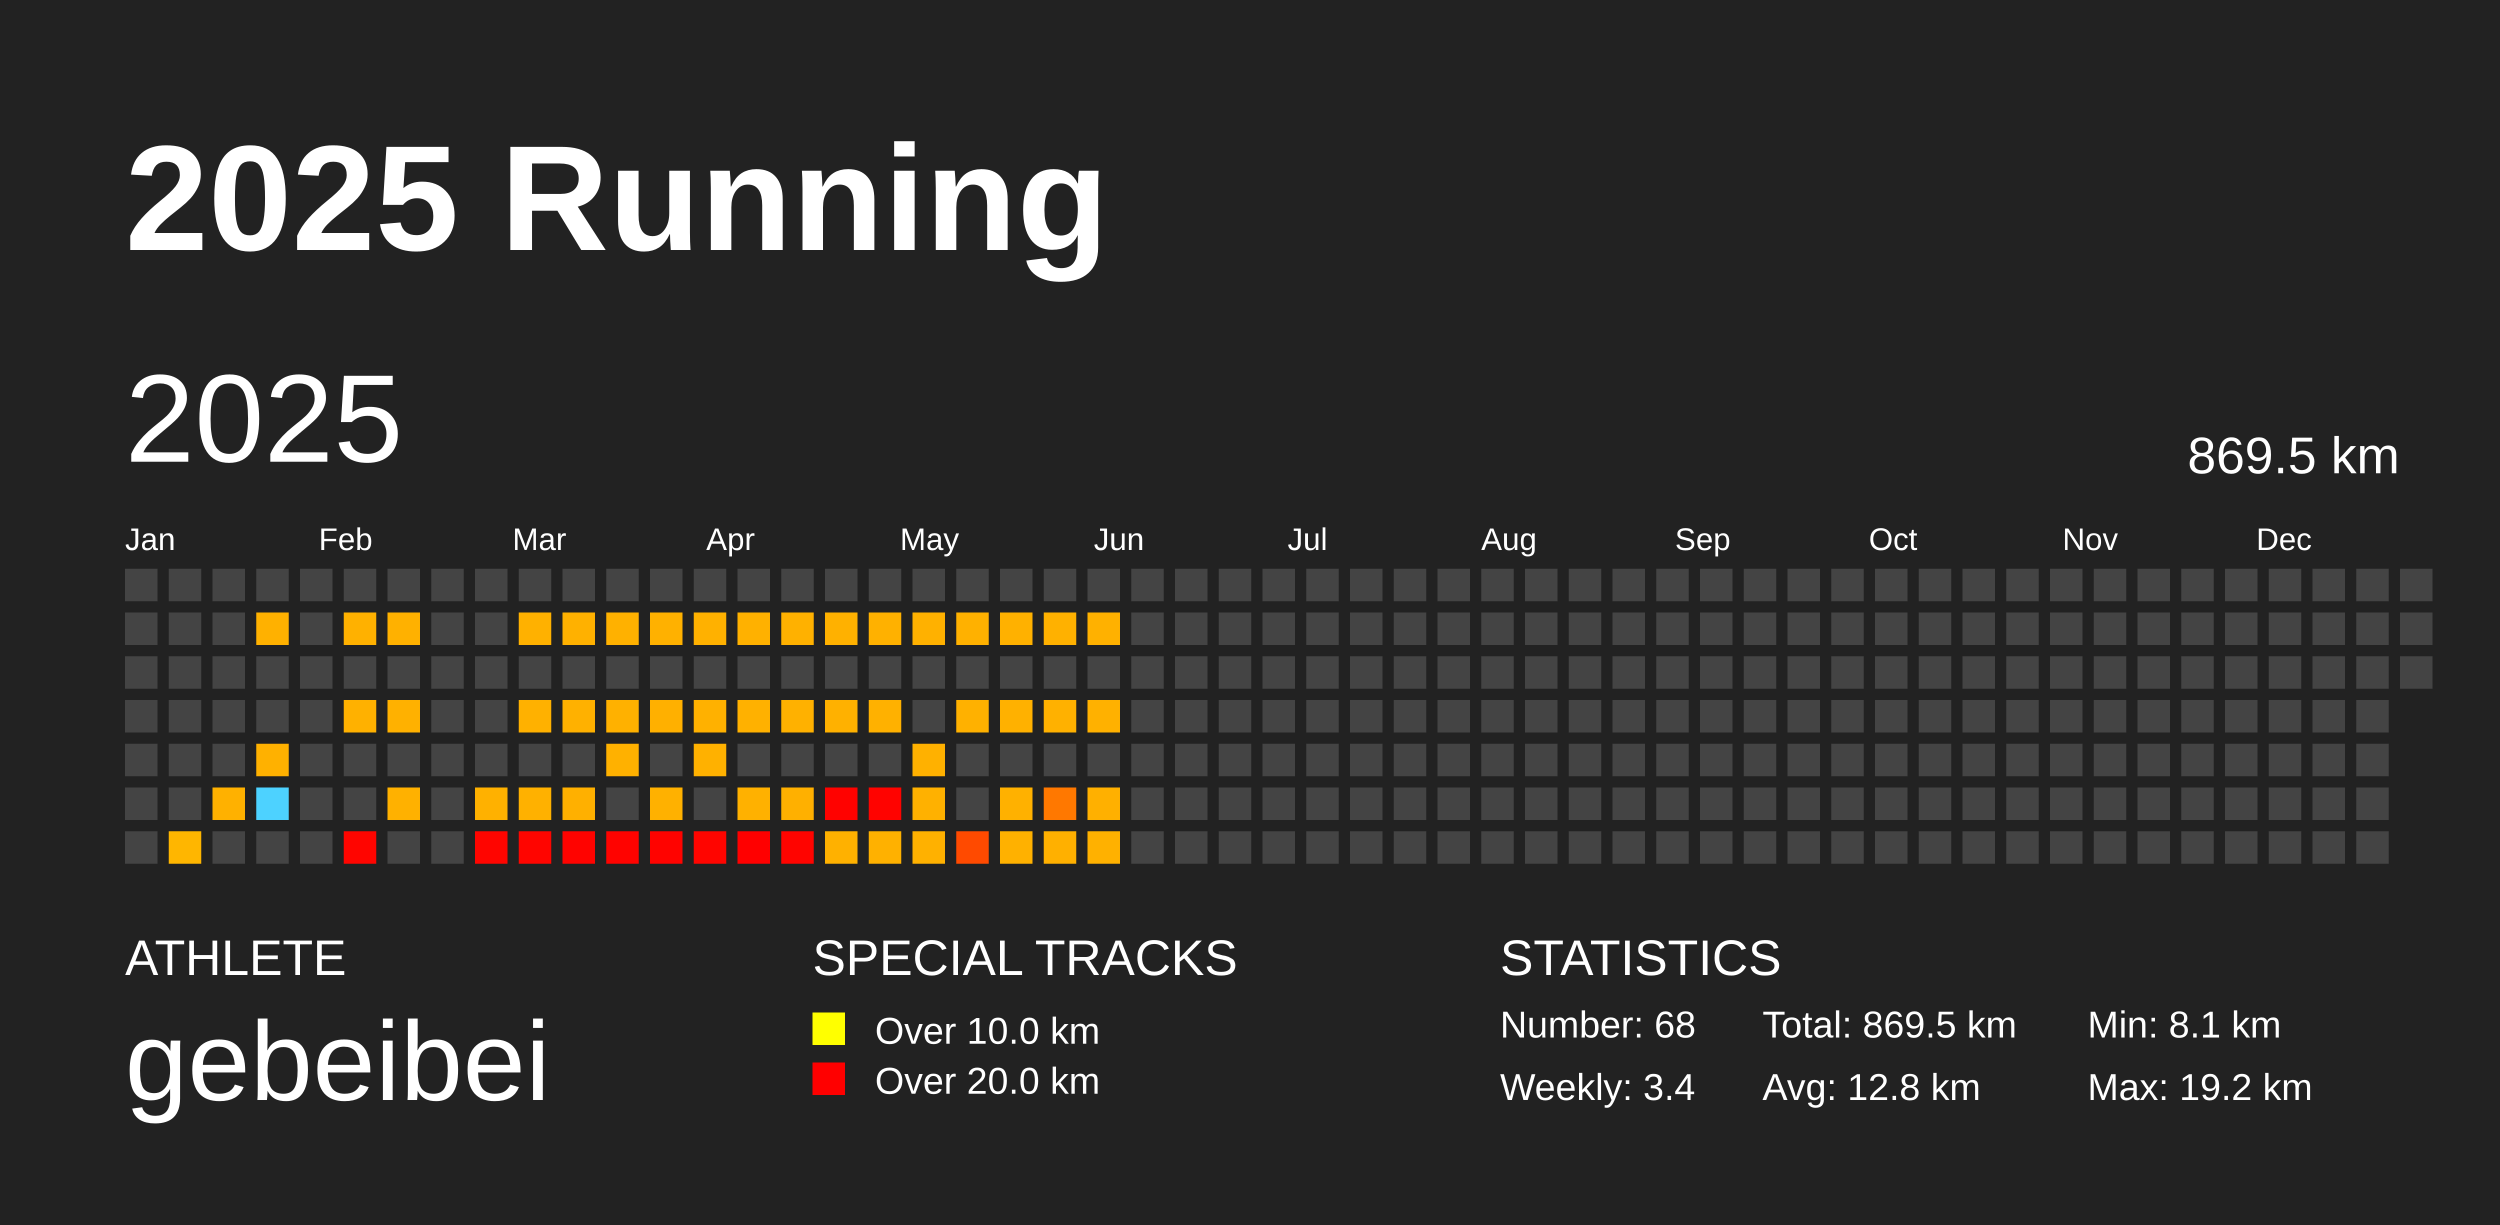
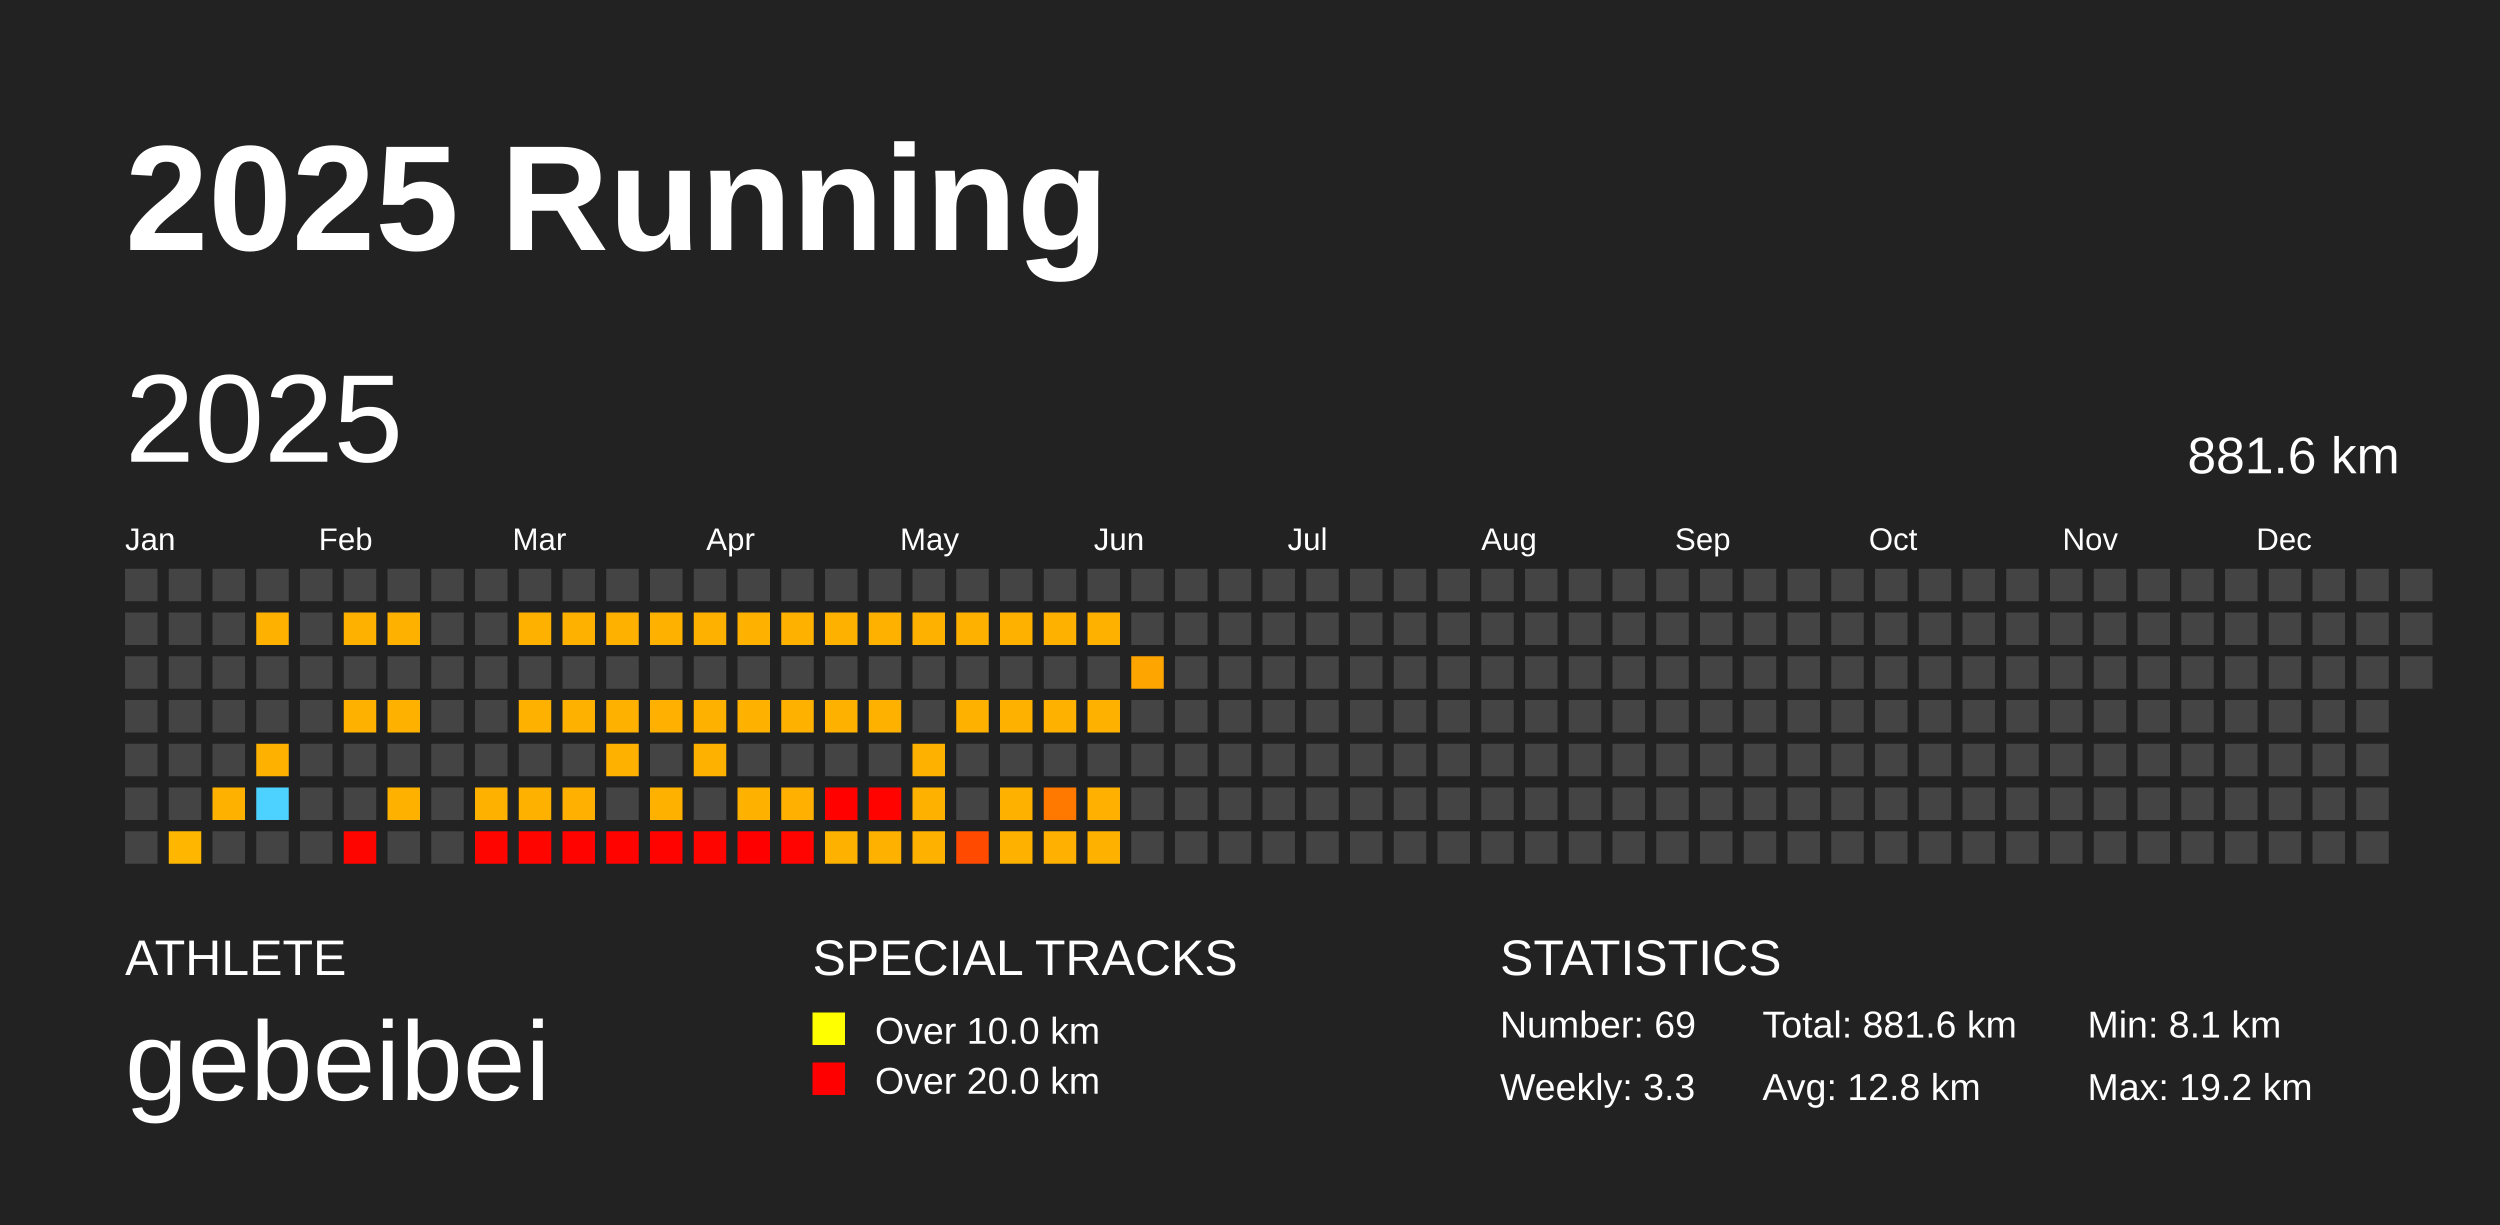
<svg xmlns="http://www.w3.org/2000/svg" baseProfile="full" height="98mm" version="1.1" viewBox="0,0,200,98" width="200mm">
  <defs />
  <rect fill="#222222" height="98" width="200" x="0" y="0" />
  <text fill="#FFFFFF" style="font-size:12px; font-family:Arial; font-weight:bold;" x="10" y="20">2025 Running</text>
  <text fill="#FFFFFF" style="font-size:4px; font-family:Arial" x="10" y="78">ATHLETE</text>
  <text fill="#FFFFFF" style="font-size:9px; font-family:Arial" x="10" y="88">gebeibei</text>
  <text fill="#FFFFFF" style="font-size:4px; font-family:Arial" x="65" y="78">SPECIAL TRACKS</text>
  <rect fill="yellow" height="2.6" width="2.6" x="65" y="81" />
  <text fill="#FFFFFF" style="font-size:3px; font-family:Arial" x="70" y="83.5">Over 10.0 km</text>
  <rect fill="red" height="2.6" width="2.6" x="65" y="85" />
  <text fill="#FFFFFF" style="font-size:3px; font-family:Arial" x="70" y="87.5">Over 20.0 km</text>
  <text fill="#FFFFFF" style="font-size:4px; font-family:Arial" x="120" y="78">STATISTICS</text>
-   <text fill="#FFFFFF" style="font-size:3px; font-family:Arial" x="120" y="83">Number: 68</text>
-   <text fill="#FFFFFF" style="font-size:3px; font-family:Arial" x="120" y="88">Weekly: 3.4</text>
-   <text fill="#FFFFFF" style="font-size:3px; font-family:Arial" x="141" y="83">Total: 869.5 km</text>
+   <text fill="#FFFFFF" style="font-size:3px; font-family:Arial" x="120" y="83">Number: 69</text>
+   <text fill="#FFFFFF" style="font-size:3px; font-family:Arial" x="120" y="88">Weekly: 3.3</text>
+   <text fill="#FFFFFF" style="font-size:3px; font-family:Arial" x="141" y="83">Total: 881.6 km</text>
  <text fill="#FFFFFF" style="font-size:3px; font-family:Arial" x="141" y="88">Avg: 12.8 km</text>
  <text fill="#FFFFFF" style="font-size:3px; font-family:Arial" x="167" y="83">Min: 8.1 km</text>
  <text fill="#FFFFFF" style="font-size:3px; font-family:Arial" x="167" y="88">Max: 19.2 km</text>
  <text dominant-baseline="hanging" fill="#FFFFFF" style="font-size:10.0px; font-family:Arial;" x="10" y="30">2025</text>
-   <text dominant-baseline="hanging" fill="#FFFFFF" style="font-size:4.125px; font-family:Arial;" x="175" y="35">869.5 km</text>
+   <text dominant-baseline="hanging" fill="#FFFFFF" style="font-size:4.125px; font-family:Arial;" x="175" y="35">881.6 km</text>
  <text fill="#FFFFFF" style="font-size:2.5px; font-family:Arial" x="10.0" y="44">Jan</text>
  <text fill="#FFFFFF" style="font-size:2.5px; font-family:Arial" x="25.5" y="44">Feb</text>
  <text fill="#FFFFFF" style="font-size:2.5px; font-family:Arial" x="41.0" y="44">Mar</text>
  <text fill="#FFFFFF" style="font-size:2.5px; font-family:Arial" x="56.5" y="44">Apr</text>
  <text fill="#FFFFFF" style="font-size:2.5px; font-family:Arial" x="72.0" y="44">May</text>
  <text fill="#FFFFFF" style="font-size:2.5px; font-family:Arial" x="87.5" y="44">Jun</text>
  <text fill="#FFFFFF" style="font-size:2.5px; font-family:Arial" x="103.0" y="44">Jul</text>
  <text fill="#FFFFFF" style="font-size:2.5px; font-family:Arial" x="118.5" y="44">Aug</text>
  <text fill="#FFFFFF" style="font-size:2.5px; font-family:Arial" x="134.0" y="44">Sep</text>
  <text fill="#FFFFFF" style="font-size:2.5px; font-family:Arial" x="149.5" y="44">Oct</text>
  <text fill="#FFFFFF" style="font-size:2.5px; font-family:Arial" x="165.0" y="44">Nov</text>
  <text fill="#FFFFFF" style="font-size:2.5px; font-family:Arial" x="180.5" y="44">Dec</text>
  <rect fill="#444444" height="2.6" width="2.6" x="10.0" y="45.5" />
  <rect fill="#444444" height="2.6" width="2.6" x="10.0" y="49.0" />
  <rect fill="#444444" height="2.6" width="2.6" x="10.0" y="52.5" />
  <rect fill="#444444" height="2.6" width="2.6" x="10.0" y="56.0" />
  <rect fill="#444444" height="2.6" width="2.6" x="10.0" y="59.5" />
  <rect fill="#444444" height="2.6" width="2.6" x="10.0" y="63.0" />
  <rect fill="#444444" height="2.6" width="2.6" x="10.0" y="66.5" />
  <rect fill="#444444" height="2.6" width="2.6" x="13.5" y="45.5" />
  <rect fill="#444444" height="2.6" width="2.6" x="13.5" y="49.0" />
  <rect fill="#444444" height="2.6" width="2.6" x="13.5" y="52.5" />
  <rect fill="#444444" height="2.6" width="2.6" x="13.5" y="56.0" />
  <rect fill="#444444" height="2.6" width="2.6" x="13.5" y="59.5" />
  <rect fill="#444444" height="2.6" width="2.6" x="13.5" y="63.0" />
  <rect fill="#ffb600" height="2.6" width="2.6" x="13.5" y="66.5" />
  <rect fill="#444444" height="2.6" width="2.6" x="17.0" y="45.5" />
  <rect fill="#444444" height="2.6" width="2.6" x="17.0" y="49.0" />
  <rect fill="#444444" height="2.6" width="2.6" x="17.0" y="52.5" />
  <rect fill="#444444" height="2.6" width="2.6" x="17.0" y="56.0" />
  <rect fill="#444444" height="2.6" width="2.6" x="17.0" y="59.5" />
  <rect fill="#ffb100" height="2.6" width="2.6" x="17.0" y="63.0" />
  <rect fill="#444444" height="2.6" width="2.6" x="17.0" y="66.5" />
  <rect fill="#444444" height="2.6" width="2.6" x="20.5" y="45.5" />
  <rect fill="#ffb100" height="2.6" width="2.6" x="20.5" y="49.0" />
  <rect fill="#444444" height="2.6" width="2.6" x="20.5" y="52.5" />
  <rect fill="#444444" height="2.6" width="2.6" x="20.5" y="56.0" />
  <rect fill="#ffb100" height="2.6" width="2.6" x="20.5" y="59.5" />
  <rect fill="#4dd2ff" height="2.6" width="2.6" x="20.5" y="63.0" />
  <rect fill="#444444" height="2.6" width="2.6" x="20.5" y="66.5" />
  <rect fill="#444444" height="2.6" width="2.6" x="24.0" y="45.5" />
  <rect fill="#444444" height="2.6" width="2.6" x="24.0" y="49.0" />
  <rect fill="#444444" height="2.6" width="2.6" x="24.0" y="52.5" />
  <rect fill="#444444" height="2.6" width="2.6" x="24.0" y="56.0" />
  <rect fill="#444444" height="2.6" width="2.6" x="24.0" y="59.5" />
  <rect fill="#444444" height="2.6" width="2.6" x="24.0" y="63.0" />
  <rect fill="#444444" height="2.6" width="2.6" x="24.0" y="66.5" />
  <rect fill="#444444" height="2.6" width="2.6" x="27.5" y="45.5" />
  <rect fill="#ffb100" height="2.6" width="2.6" x="27.5" y="49.0" />
  <rect fill="#444444" height="2.6" width="2.6" x="27.5" y="52.5" />
  <rect fill="#ffb100" height="2.6" width="2.6" x="27.5" y="56.0" />
  <rect fill="#444444" height="2.6" width="2.6" x="27.5" y="59.5" />
  <rect fill="#444444" height="2.6" width="2.6" x="27.5" y="63.0" />
  <rect fill="#ff0500" height="2.6" width="2.6" x="27.5" y="66.5" />
  <rect fill="#444444" height="2.6" width="2.6" x="31.0" y="45.5" />
  <rect fill="#ffb100" height="2.6" width="2.6" x="31.0" y="49.0" />
  <rect fill="#444444" height="2.6" width="2.6" x="31.0" y="52.5" />
  <rect fill="#ffb100" height="2.6" width="2.6" x="31.0" y="56.0" />
  <rect fill="#444444" height="2.6" width="2.6" x="31.0" y="59.5" />
  <rect fill="#ffb100" height="2.6" width="2.6" x="31.0" y="63.0" />
  <rect fill="#444444" height="2.6" width="2.6" x="31.0" y="66.5" />
  <rect fill="#444444" height="2.6" width="2.6" x="34.5" y="45.5" />
  <rect fill="#444444" height="2.6" width="2.6" x="34.5" y="49.0" />
  <rect fill="#444444" height="2.6" width="2.6" x="34.5" y="52.5" />
  <rect fill="#444444" height="2.6" width="2.6" x="34.5" y="56.0" />
  <rect fill="#444444" height="2.6" width="2.6" x="34.5" y="59.5" />
  <rect fill="#444444" height="2.6" width="2.6" x="34.5" y="63.0" />
  <rect fill="#444444" height="2.6" width="2.6" x="34.5" y="66.5" />
  <rect fill="#444444" height="2.6" width="2.6" x="38.0" y="45.5" />
  <rect fill="#444444" height="2.6" width="2.6" x="38.0" y="49.0" />
  <rect fill="#444444" height="2.6" width="2.6" x="38.0" y="52.5" />
  <rect fill="#444444" height="2.6" width="2.6" x="38.0" y="56.0" />
  <rect fill="#444444" height="2.6" width="2.6" x="38.0" y="59.5" />
  <rect fill="#ffb100" height="2.6" width="2.6" x="38.0" y="63.0" />
  <rect fill="#ff0500" height="2.6" width="2.6" x="38.0" y="66.5" />
  <rect fill="#444444" height="2.6" width="2.6" x="41.5" y="45.5" />
  <rect fill="#ffb100" height="2.6" width="2.6" x="41.5" y="49.0" />
  <rect fill="#444444" height="2.6" width="2.6" x="41.5" y="52.5" />
  <rect fill="#ffb100" height="2.6" width="2.6" x="41.5" y="56.0" />
  <rect fill="#444444" height="2.6" width="2.6" x="41.5" y="59.5" />
  <rect fill="#ffb100" height="2.6" width="2.6" x="41.5" y="63.0" />
  <rect fill="#ff0500" height="2.6" width="2.6" x="41.5" y="66.5" />
  <rect fill="#444444" height="2.6" width="2.6" x="45.0" y="45.5" />
  <rect fill="#ffb100" height="2.6" width="2.6" x="45.0" y="49.0" />
  <rect fill="#444444" height="2.6" width="2.6" x="45.0" y="52.5" />
  <rect fill="#ffb100" height="2.6" width="2.6" x="45.0" y="56.0" />
  <rect fill="#444444" height="2.6" width="2.6" x="45.0" y="59.5" />
  <rect fill="#ffb000" height="2.6" width="2.6" x="45.0" y="63.0" />
  <rect fill="#ff0300" height="2.6" width="2.6" x="45.0" y="66.5" />
  <rect fill="#444444" height="2.6" width="2.6" x="48.5" y="45.5" />
  <rect fill="#ffb100" height="2.6" width="2.6" x="48.5" y="49.0" />
  <rect fill="#444444" height="2.6" width="2.6" x="48.5" y="52.5" />
  <rect fill="#ffb100" height="2.6" width="2.6" x="48.5" y="56.0" />
  <rect fill="#ffb100" height="2.6" width="2.6" x="48.5" y="59.5" />
  <rect fill="#444444" height="2.6" width="2.6" x="48.5" y="63.0" />
  <rect fill="#ff0300" height="2.6" width="2.6" x="48.5" y="66.5" />
  <rect fill="#444444" height="2.6" width="2.6" x="52.0" y="45.5" />
  <rect fill="#ffb100" height="2.6" width="2.6" x="52.0" y="49.0" />
  <rect fill="#444444" height="2.6" width="2.6" x="52.0" y="52.5" />
  <rect fill="#ffb000" height="2.6" width="2.6" x="52.0" y="56.0" />
  <rect fill="#444444" height="2.6" width="2.6" x="52.0" y="59.5" />
  <rect fill="#ffb100" height="2.6" width="2.6" x="52.0" y="63.0" />
  <rect fill="#ff0300" height="2.6" width="2.6" x="52.0" y="66.5" />
  <rect fill="#444444" height="2.6" width="2.6" x="55.5" y="45.5" />
  <rect fill="#ffb100" height="2.6" width="2.6" x="55.5" y="49.0" />
  <rect fill="#444444" height="2.6" width="2.6" x="55.5" y="52.5" />
  <rect fill="#ffb100" height="2.6" width="2.6" x="55.5" y="56.0" />
  <rect fill="#ffb100" height="2.6" width="2.6" x="55.5" y="59.5" />
  <rect fill="#444444" height="2.6" width="2.6" x="55.5" y="63.0" />
  <rect fill="#ff0500" height="2.6" width="2.6" x="55.5" y="66.5" />
  <rect fill="#444444" height="2.6" width="2.6" x="59.0" y="45.5" />
  <rect fill="#ffb100" height="2.6" width="2.6" x="59.0" y="49.0" />
  <rect fill="#444444" height="2.6" width="2.6" x="59.0" y="52.5" />
  <rect fill="#ffb100" height="2.6" width="2.6" x="59.0" y="56.0" />
  <rect fill="#444444" height="2.6" width="2.6" x="59.0" y="59.5" />
  <rect fill="#ffb100" height="2.6" width="2.6" x="59.0" y="63.0" />
  <rect fill="#ff0000" height="2.6" width="2.6" x="59.0" y="66.5" />
  <rect fill="#444444" height="2.6" width="2.6" x="62.5" y="45.5" />
  <rect fill="#ffb100" height="2.6" width="2.6" x="62.5" y="49.0" />
  <rect fill="#444444" height="2.6" width="2.6" x="62.5" y="52.5" />
  <rect fill="#ffb100" height="2.6" width="2.6" x="62.5" y="56.0" />
  <rect fill="#444444" height="2.6" width="2.6" x="62.5" y="59.5" />
  <rect fill="#ffb000" height="2.6" width="2.6" x="62.5" y="63.0" />
  <rect fill="#ff0400" height="2.6" width="2.6" x="62.5" y="66.5" />
  <rect fill="#444444" height="2.6" width="2.6" x="66.0" y="45.5" />
  <rect fill="#ffb100" height="2.6" width="2.6" x="66.0" y="49.0" />
  <rect fill="#444444" height="2.6" width="2.6" x="66.0" y="52.5" />
  <rect fill="#ffb100" height="2.6" width="2.6" x="66.0" y="56.0" />
  <rect fill="#444444" height="2.6" width="2.6" x="66.0" y="59.5" />
  <rect fill="#ff0200" height="2.6" width="2.6" x="66.0" y="63.0" />
  <rect fill="#ffb100" height="2.6" width="2.6" x="66.0" y="66.5" />
  <rect fill="#444444" height="2.6" width="2.6" x="69.5" y="45.5" />
  <rect fill="#ffb100" height="2.6" width="2.6" x="69.5" y="49.0" />
  <rect fill="#444444" height="2.6" width="2.6" x="69.5" y="52.5" />
  <rect fill="#ffb100" height="2.6" width="2.6" x="69.5" y="56.0" />
  <rect fill="#444444" height="2.6" width="2.6" x="69.5" y="59.5" />
  <rect fill="#ff0300" height="2.6" width="2.6" x="69.5" y="63.0" />
  <rect fill="#ffb100" height="2.6" width="2.6" x="69.5" y="66.5" />
  <rect fill="#444444" height="2.6" width="2.6" x="73.0" y="45.5" />
  <rect fill="#ffb100" height="2.6" width="2.6" x="73.0" y="49.0" />
  <rect fill="#444444" height="2.6" width="2.6" x="73.0" y="52.5" />
  <rect fill="#444444" height="2.6" width="2.6" x="73.0" y="56.0" />
  <rect fill="#ffb100" height="2.6" width="2.6" x="73.0" y="59.5" />
  <rect fill="#ffb100" height="2.6" width="2.6" x="73.0" y="63.0" />
  <rect fill="#ffb100" height="2.6" width="2.6" x="73.0" y="66.5" />
  <rect fill="#444444" height="2.6" width="2.6" x="76.5" y="45.5" />
  <rect fill="#ffb100" height="2.6" width="2.6" x="76.5" y="49.0" />
  <rect fill="#444444" height="2.6" width="2.6" x="76.5" y="52.5" />
  <rect fill="#ffb100" height="2.6" width="2.6" x="76.5" y="56.0" />
  <rect fill="#444444" height="2.6" width="2.6" x="76.5" y="59.5" />
  <rect fill="#444444" height="2.6" width="2.6" x="76.5" y="63.0" />
  <rect fill="#ff4a00" height="2.6" width="2.6" x="76.5" y="66.5" />
  <rect fill="#444444" height="2.6" width="2.6" x="80.0" y="45.5" />
  <rect fill="#ffb100" height="2.6" width="2.6" x="80.0" y="49.0" />
  <rect fill="#444444" height="2.6" width="2.6" x="80.0" y="52.5" />
  <rect fill="#ffb100" height="2.6" width="2.6" x="80.0" y="56.0" />
  <rect fill="#444444" height="2.6" width="2.6" x="80.0" y="59.5" />
  <rect fill="#ffb100" height="2.6" width="2.6" x="80.0" y="63.0" />
  <rect fill="#ffb100" height="2.6" width="2.6" x="80.0" y="66.5" />
  <rect fill="#444444" height="2.6" width="2.6" x="83.5" y="45.5" />
  <rect fill="#ffb100" height="2.6" width="2.6" x="83.5" y="49.0" />
  <rect fill="#444444" height="2.6" width="2.6" x="83.5" y="52.5" />
  <rect fill="#ffb100" height="2.6" width="2.6" x="83.5" y="56.0" />
  <rect fill="#444444" height="2.6" width="2.6" x="83.5" y="59.5" />
  <rect fill="#ff7800" height="2.6" width="2.6" x="83.5" y="63.0" />
  <rect fill="#ffb000" height="2.6" width="2.6" x="83.5" y="66.5" />
  <rect fill="#444444" height="2.6" width="2.6" x="87.0" y="45.5" />
  <rect fill="#ffb100" height="2.6" width="2.6" x="87.0" y="49.0" />
  <rect fill="#444444" height="2.6" width="2.6" x="87.0" y="52.5" />
  <rect fill="#ffb100" height="2.6" width="2.6" x="87.0" y="56.0" />
  <rect fill="#444444" height="2.6" width="2.6" x="87.0" y="59.5" />
  <rect fill="#ffb000" height="2.6" width="2.6" x="87.0" y="63.0" />
  <rect fill="#ffb100" height="2.6" width="2.6" x="87.0" y="66.5" />
  <rect fill="#444444" height="2.6" width="2.6" x="90.5" y="45.5" />
  <rect fill="#444444" height="2.6" width="2.6" x="90.5" y="49.0" />
-   <rect fill="#444444" height="2.6" width="2.6" x="90.5" y="52.5" />
+   <rect fill="#ffa500" height="2.6" width="2.6" x="90.5" y="52.5" />
  <rect fill="#444444" height="2.6" width="2.6" x="90.5" y="56.0" />
  <rect fill="#444444" height="2.6" width="2.6" x="90.5" y="59.5" />
  <rect fill="#444444" height="2.6" width="2.6" x="90.5" y="63.0" />
  <rect fill="#444444" height="2.6" width="2.6" x="90.5" y="66.5" />
  <rect fill="#444444" height="2.6" width="2.6" x="94.0" y="45.5" />
  <rect fill="#444444" height="2.6" width="2.6" x="94.0" y="49.0" />
  <rect fill="#444444" height="2.6" width="2.6" x="94.0" y="52.5" />
  <rect fill="#444444" height="2.6" width="2.6" x="94.0" y="56.0" />
  <rect fill="#444444" height="2.6" width="2.6" x="94.0" y="59.5" />
  <rect fill="#444444" height="2.6" width="2.6" x="94.0" y="63.0" />
  <rect fill="#444444" height="2.6" width="2.6" x="94.0" y="66.5" />
  <rect fill="#444444" height="2.6" width="2.6" x="97.5" y="45.5" />
  <rect fill="#444444" height="2.6" width="2.6" x="97.5" y="49.0" />
  <rect fill="#444444" height="2.6" width="2.6" x="97.5" y="52.5" />
  <rect fill="#444444" height="2.6" width="2.6" x="97.5" y="56.0" />
  <rect fill="#444444" height="2.6" width="2.6" x="97.5" y="59.5" />
  <rect fill="#444444" height="2.6" width="2.6" x="97.5" y="63.0" />
  <rect fill="#444444" height="2.6" width="2.6" x="97.5" y="66.5" />
  <rect fill="#444444" height="2.6" width="2.6" x="101.0" y="45.5" />
  <rect fill="#444444" height="2.6" width="2.6" x="101.0" y="49.0" />
  <rect fill="#444444" height="2.6" width="2.6" x="101.0" y="52.5" />
  <rect fill="#444444" height="2.6" width="2.6" x="101.0" y="56.0" />
  <rect fill="#444444" height="2.6" width="2.6" x="101.0" y="59.5" />
  <rect fill="#444444" height="2.6" width="2.6" x="101.0" y="63.0" />
  <rect fill="#444444" height="2.6" width="2.6" x="101.0" y="66.5" />
  <rect fill="#444444" height="2.6" width="2.6" x="104.5" y="45.5" />
  <rect fill="#444444" height="2.6" width="2.6" x="104.5" y="49.0" />
  <rect fill="#444444" height="2.6" width="2.6" x="104.5" y="52.5" />
  <rect fill="#444444" height="2.6" width="2.6" x="104.5" y="56.0" />
  <rect fill="#444444" height="2.6" width="2.6" x="104.5" y="59.5" />
  <rect fill="#444444" height="2.6" width="2.6" x="104.5" y="63.0" />
  <rect fill="#444444" height="2.6" width="2.6" x="104.5" y="66.5" />
  <rect fill="#444444" height="2.6" width="2.6" x="108.0" y="45.5" />
  <rect fill="#444444" height="2.6" width="2.6" x="108.0" y="49.0" />
  <rect fill="#444444" height="2.6" width="2.6" x="108.0" y="52.5" />
  <rect fill="#444444" height="2.6" width="2.6" x="108.0" y="56.0" />
  <rect fill="#444444" height="2.6" width="2.6" x="108.0" y="59.5" />
  <rect fill="#444444" height="2.6" width="2.6" x="108.0" y="63.0" />
  <rect fill="#444444" height="2.6" width="2.6" x="108.0" y="66.5" />
  <rect fill="#444444" height="2.6" width="2.6" x="111.5" y="45.5" />
  <rect fill="#444444" height="2.6" width="2.6" x="111.5" y="49.0" />
  <rect fill="#444444" height="2.6" width="2.6" x="111.5" y="52.5" />
  <rect fill="#444444" height="2.6" width="2.6" x="111.5" y="56.0" />
  <rect fill="#444444" height="2.6" width="2.6" x="111.5" y="59.5" />
  <rect fill="#444444" height="2.6" width="2.6" x="111.5" y="63.0" />
  <rect fill="#444444" height="2.6" width="2.6" x="111.5" y="66.5" />
  <rect fill="#444444" height="2.6" width="2.6" x="115.0" y="45.5" />
  <rect fill="#444444" height="2.6" width="2.6" x="115.0" y="49.0" />
  <rect fill="#444444" height="2.6" width="2.6" x="115.0" y="52.5" />
  <rect fill="#444444" height="2.6" width="2.6" x="115.0" y="56.0" />
  <rect fill="#444444" height="2.6" width="2.6" x="115.0" y="59.5" />
  <rect fill="#444444" height="2.6" width="2.6" x="115.0" y="63.0" />
  <rect fill="#444444" height="2.6" width="2.6" x="115.0" y="66.5" />
  <rect fill="#444444" height="2.6" width="2.6" x="118.5" y="45.5" />
  <rect fill="#444444" height="2.6" width="2.6" x="118.5" y="49.0" />
  <rect fill="#444444" height="2.6" width="2.6" x="118.5" y="52.5" />
  <rect fill="#444444" height="2.6" width="2.6" x="118.5" y="56.0" />
  <rect fill="#444444" height="2.6" width="2.6" x="118.5" y="59.5" />
  <rect fill="#444444" height="2.6" width="2.6" x="118.5" y="63.0" />
  <rect fill="#444444" height="2.6" width="2.6" x="118.5" y="66.5" />
  <rect fill="#444444" height="2.6" width="2.6" x="122.0" y="45.5" />
  <rect fill="#444444" height="2.6" width="2.6" x="122.0" y="49.0" />
  <rect fill="#444444" height="2.6" width="2.6" x="122.0" y="52.5" />
  <rect fill="#444444" height="2.6" width="2.6" x="122.0" y="56.0" />
  <rect fill="#444444" height="2.6" width="2.6" x="122.0" y="59.5" />
  <rect fill="#444444" height="2.6" width="2.6" x="122.0" y="63.0" />
  <rect fill="#444444" height="2.6" width="2.6" x="122.0" y="66.5" />
  <rect fill="#444444" height="2.6" width="2.6" x="125.5" y="45.5" />
  <rect fill="#444444" height="2.6" width="2.6" x="125.5" y="49.0" />
  <rect fill="#444444" height="2.6" width="2.6" x="125.5" y="52.5" />
  <rect fill="#444444" height="2.6" width="2.6" x="125.5" y="56.0" />
  <rect fill="#444444" height="2.6" width="2.6" x="125.5" y="59.5" />
  <rect fill="#444444" height="2.6" width="2.6" x="125.5" y="63.0" />
  <rect fill="#444444" height="2.6" width="2.6" x="125.5" y="66.5" />
  <rect fill="#444444" height="2.6" width="2.6" x="129.0" y="45.5" />
  <rect fill="#444444" height="2.6" width="2.6" x="129.0" y="49.0" />
  <rect fill="#444444" height="2.6" width="2.6" x="129.0" y="52.5" />
  <rect fill="#444444" height="2.6" width="2.6" x="129.0" y="56.0" />
  <rect fill="#444444" height="2.6" width="2.6" x="129.0" y="59.5" />
  <rect fill="#444444" height="2.6" width="2.6" x="129.0" y="63.0" />
  <rect fill="#444444" height="2.6" width="2.6" x="129.0" y="66.5" />
  <rect fill="#444444" height="2.6" width="2.6" x="132.5" y="45.5" />
  <rect fill="#444444" height="2.6" width="2.6" x="132.5" y="49.0" />
  <rect fill="#444444" height="2.6" width="2.6" x="132.5" y="52.5" />
  <rect fill="#444444" height="2.6" width="2.6" x="132.5" y="56.0" />
  <rect fill="#444444" height="2.6" width="2.6" x="132.5" y="59.5" />
  <rect fill="#444444" height="2.6" width="2.6" x="132.5" y="63.0" />
  <rect fill="#444444" height="2.6" width="2.6" x="132.5" y="66.5" />
  <rect fill="#444444" height="2.6" width="2.6" x="136.0" y="45.5" />
  <rect fill="#444444" height="2.6" width="2.6" x="136.0" y="49.0" />
  <rect fill="#444444" height="2.6" width="2.6" x="136.0" y="52.5" />
  <rect fill="#444444" height="2.6" width="2.6" x="136.0" y="56.0" />
  <rect fill="#444444" height="2.6" width="2.6" x="136.0" y="59.5" />
  <rect fill="#444444" height="2.6" width="2.6" x="136.0" y="63.0" />
  <rect fill="#444444" height="2.6" width="2.6" x="136.0" y="66.5" />
  <rect fill="#444444" height="2.6" width="2.6" x="139.5" y="45.5" />
  <rect fill="#444444" height="2.6" width="2.6" x="139.5" y="49.0" />
  <rect fill="#444444" height="2.6" width="2.6" x="139.5" y="52.5" />
  <rect fill="#444444" height="2.6" width="2.6" x="139.5" y="56.0" />
  <rect fill="#444444" height="2.6" width="2.6" x="139.5" y="59.5" />
  <rect fill="#444444" height="2.6" width="2.6" x="139.5" y="63.0" />
  <rect fill="#444444" height="2.6" width="2.6" x="139.5" y="66.5" />
  <rect fill="#444444" height="2.6" width="2.6" x="143.0" y="45.5" />
  <rect fill="#444444" height="2.6" width="2.6" x="143.0" y="49.0" />
  <rect fill="#444444" height="2.6" width="2.6" x="143.0" y="52.5" />
  <rect fill="#444444" height="2.6" width="2.6" x="143.0" y="56.0" />
  <rect fill="#444444" height="2.6" width="2.6" x="143.0" y="59.5" />
  <rect fill="#444444" height="2.6" width="2.6" x="143.0" y="63.0" />
  <rect fill="#444444" height="2.6" width="2.6" x="143.0" y="66.5" />
  <rect fill="#444444" height="2.6" width="2.6" x="146.5" y="45.5" />
  <rect fill="#444444" height="2.6" width="2.6" x="146.5" y="49.0" />
  <rect fill="#444444" height="2.6" width="2.6" x="146.5" y="52.5" />
  <rect fill="#444444" height="2.6" width="2.6" x="146.5" y="56.0" />
  <rect fill="#444444" height="2.6" width="2.6" x="146.5" y="59.5" />
  <rect fill="#444444" height="2.6" width="2.6" x="146.5" y="63.0" />
  <rect fill="#444444" height="2.6" width="2.6" x="146.5" y="66.5" />
  <rect fill="#444444" height="2.6" width="2.6" x="150.0" y="45.5" />
  <rect fill="#444444" height="2.6" width="2.6" x="150.0" y="49.0" />
  <rect fill="#444444" height="2.6" width="2.6" x="150.0" y="52.5" />
  <rect fill="#444444" height="2.6" width="2.6" x="150.0" y="56.0" />
  <rect fill="#444444" height="2.6" width="2.6" x="150.0" y="59.5" />
  <rect fill="#444444" height="2.6" width="2.6" x="150.0" y="63.0" />
  <rect fill="#444444" height="2.6" width="2.6" x="150.0" y="66.5" />
  <rect fill="#444444" height="2.6" width="2.6" x="153.5" y="45.5" />
  <rect fill="#444444" height="2.6" width="2.6" x="153.5" y="49.0" />
  <rect fill="#444444" height="2.6" width="2.6" x="153.5" y="52.5" />
  <rect fill="#444444" height="2.6" width="2.6" x="153.5" y="56.0" />
  <rect fill="#444444" height="2.6" width="2.6" x="153.5" y="59.5" />
  <rect fill="#444444" height="2.6" width="2.6" x="153.5" y="63.0" />
  <rect fill="#444444" height="2.6" width="2.6" x="153.5" y="66.5" />
  <rect fill="#444444" height="2.6" width="2.6" x="157.0" y="45.5" />
  <rect fill="#444444" height="2.6" width="2.6" x="157.0" y="49.0" />
  <rect fill="#444444" height="2.6" width="2.6" x="157.0" y="52.5" />
  <rect fill="#444444" height="2.6" width="2.6" x="157.0" y="56.0" />
  <rect fill="#444444" height="2.6" width="2.6" x="157.0" y="59.5" />
  <rect fill="#444444" height="2.6" width="2.6" x="157.0" y="63.0" />
  <rect fill="#444444" height="2.6" width="2.6" x="157.0" y="66.5" />
  <rect fill="#444444" height="2.6" width="2.6" x="160.5" y="45.5" />
  <rect fill="#444444" height="2.6" width="2.6" x="160.5" y="49.0" />
  <rect fill="#444444" height="2.6" width="2.6" x="160.5" y="52.5" />
  <rect fill="#444444" height="2.6" width="2.6" x="160.5" y="56.0" />
  <rect fill="#444444" height="2.6" width="2.6" x="160.5" y="59.5" />
  <rect fill="#444444" height="2.6" width="2.6" x="160.5" y="63.0" />
  <rect fill="#444444" height="2.6" width="2.6" x="160.5" y="66.5" />
  <rect fill="#444444" height="2.6" width="2.6" x="164.0" y="45.5" />
  <rect fill="#444444" height="2.6" width="2.6" x="164.0" y="49.0" />
  <rect fill="#444444" height="2.6" width="2.6" x="164.0" y="52.5" />
  <rect fill="#444444" height="2.6" width="2.6" x="164.0" y="56.0" />
  <rect fill="#444444" height="2.6" width="2.6" x="164.0" y="59.5" />
  <rect fill="#444444" height="2.6" width="2.6" x="164.0" y="63.0" />
  <rect fill="#444444" height="2.6" width="2.6" x="164.0" y="66.5" />
  <rect fill="#444444" height="2.6" width="2.6" x="167.5" y="45.5" />
  <rect fill="#444444" height="2.6" width="2.6" x="167.5" y="49.0" />
  <rect fill="#444444" height="2.6" width="2.6" x="167.5" y="52.5" />
  <rect fill="#444444" height="2.6" width="2.6" x="167.5" y="56.0" />
  <rect fill="#444444" height="2.6" width="2.6" x="167.5" y="59.5" />
  <rect fill="#444444" height="2.6" width="2.6" x="167.5" y="63.0" />
  <rect fill="#444444" height="2.6" width="2.6" x="167.5" y="66.5" />
  <rect fill="#444444" height="2.6" width="2.6" x="171.0" y="45.5" />
  <rect fill="#444444" height="2.6" width="2.6" x="171.0" y="49.0" />
  <rect fill="#444444" height="2.6" width="2.6" x="171.0" y="52.5" />
  <rect fill="#444444" height="2.6" width="2.6" x="171.0" y="56.0" />
  <rect fill="#444444" height="2.6" width="2.6" x="171.0" y="59.5" />
  <rect fill="#444444" height="2.6" width="2.6" x="171.0" y="63.0" />
  <rect fill="#444444" height="2.6" width="2.6" x="171.0" y="66.5" />
  <rect fill="#444444" height="2.6" width="2.6" x="174.5" y="45.5" />
  <rect fill="#444444" height="2.6" width="2.6" x="174.5" y="49.0" />
  <rect fill="#444444" height="2.6" width="2.6" x="174.5" y="52.5" />
  <rect fill="#444444" height="2.6" width="2.6" x="174.5" y="56.0" />
  <rect fill="#444444" height="2.6" width="2.6" x="174.5" y="59.5" />
  <rect fill="#444444" height="2.6" width="2.6" x="174.5" y="63.0" />
  <rect fill="#444444" height="2.6" width="2.6" x="174.5" y="66.5" />
  <rect fill="#444444" height="2.6" width="2.6" x="178.0" y="45.5" />
  <rect fill="#444444" height="2.6" width="2.6" x="178.0" y="49.0" />
  <rect fill="#444444" height="2.6" width="2.6" x="178.0" y="52.5" />
  <rect fill="#444444" height="2.6" width="2.6" x="178.0" y="56.0" />
  <rect fill="#444444" height="2.6" width="2.6" x="178.0" y="59.5" />
  <rect fill="#444444" height="2.6" width="2.6" x="178.0" y="63.0" />
  <rect fill="#444444" height="2.6" width="2.6" x="178.0" y="66.5" />
  <rect fill="#444444" height="2.6" width="2.6" x="181.5" y="45.5" />
  <rect fill="#444444" height="2.6" width="2.6" x="181.5" y="49.0" />
  <rect fill="#444444" height="2.6" width="2.6" x="181.5" y="52.5" />
  <rect fill="#444444" height="2.6" width="2.6" x="181.5" y="56.0" />
  <rect fill="#444444" height="2.6" width="2.6" x="181.5" y="59.5" />
  <rect fill="#444444" height="2.6" width="2.6" x="181.5" y="63.0" />
  <rect fill="#444444" height="2.6" width="2.6" x="181.5" y="66.5" />
  <rect fill="#444444" height="2.6" width="2.6" x="185.0" y="45.5" />
  <rect fill="#444444" height="2.6" width="2.6" x="185.0" y="49.0" />
  <rect fill="#444444" height="2.6" width="2.6" x="185.0" y="52.5" />
  <rect fill="#444444" height="2.6" width="2.6" x="185.0" y="56.0" />
  <rect fill="#444444" height="2.6" width="2.6" x="185.0" y="59.5" />
  <rect fill="#444444" height="2.6" width="2.6" x="185.0" y="63.0" />
  <rect fill="#444444" height="2.6" width="2.6" x="185.0" y="66.5" />
  <rect fill="#444444" height="2.6" width="2.6" x="188.5" y="45.5" />
  <rect fill="#444444" height="2.6" width="2.6" x="188.5" y="49.0" />
  <rect fill="#444444" height="2.6" width="2.6" x="188.5" y="52.5" />
  <rect fill="#444444" height="2.6" width="2.6" x="188.5" y="56.0" />
  <rect fill="#444444" height="2.6" width="2.6" x="188.5" y="59.5" />
  <rect fill="#444444" height="2.6" width="2.6" x="188.5" y="63.0" />
  <rect fill="#444444" height="2.6" width="2.6" x="188.5" y="66.5" />
  <rect fill="#444444" height="2.6" width="2.6" x="192.0" y="45.5" />
  <rect fill="#444444" height="2.6" width="2.6" x="192.0" y="49.0" />
  <rect fill="#444444" height="2.6" width="2.6" x="192.0" y="52.5" />
</svg>
